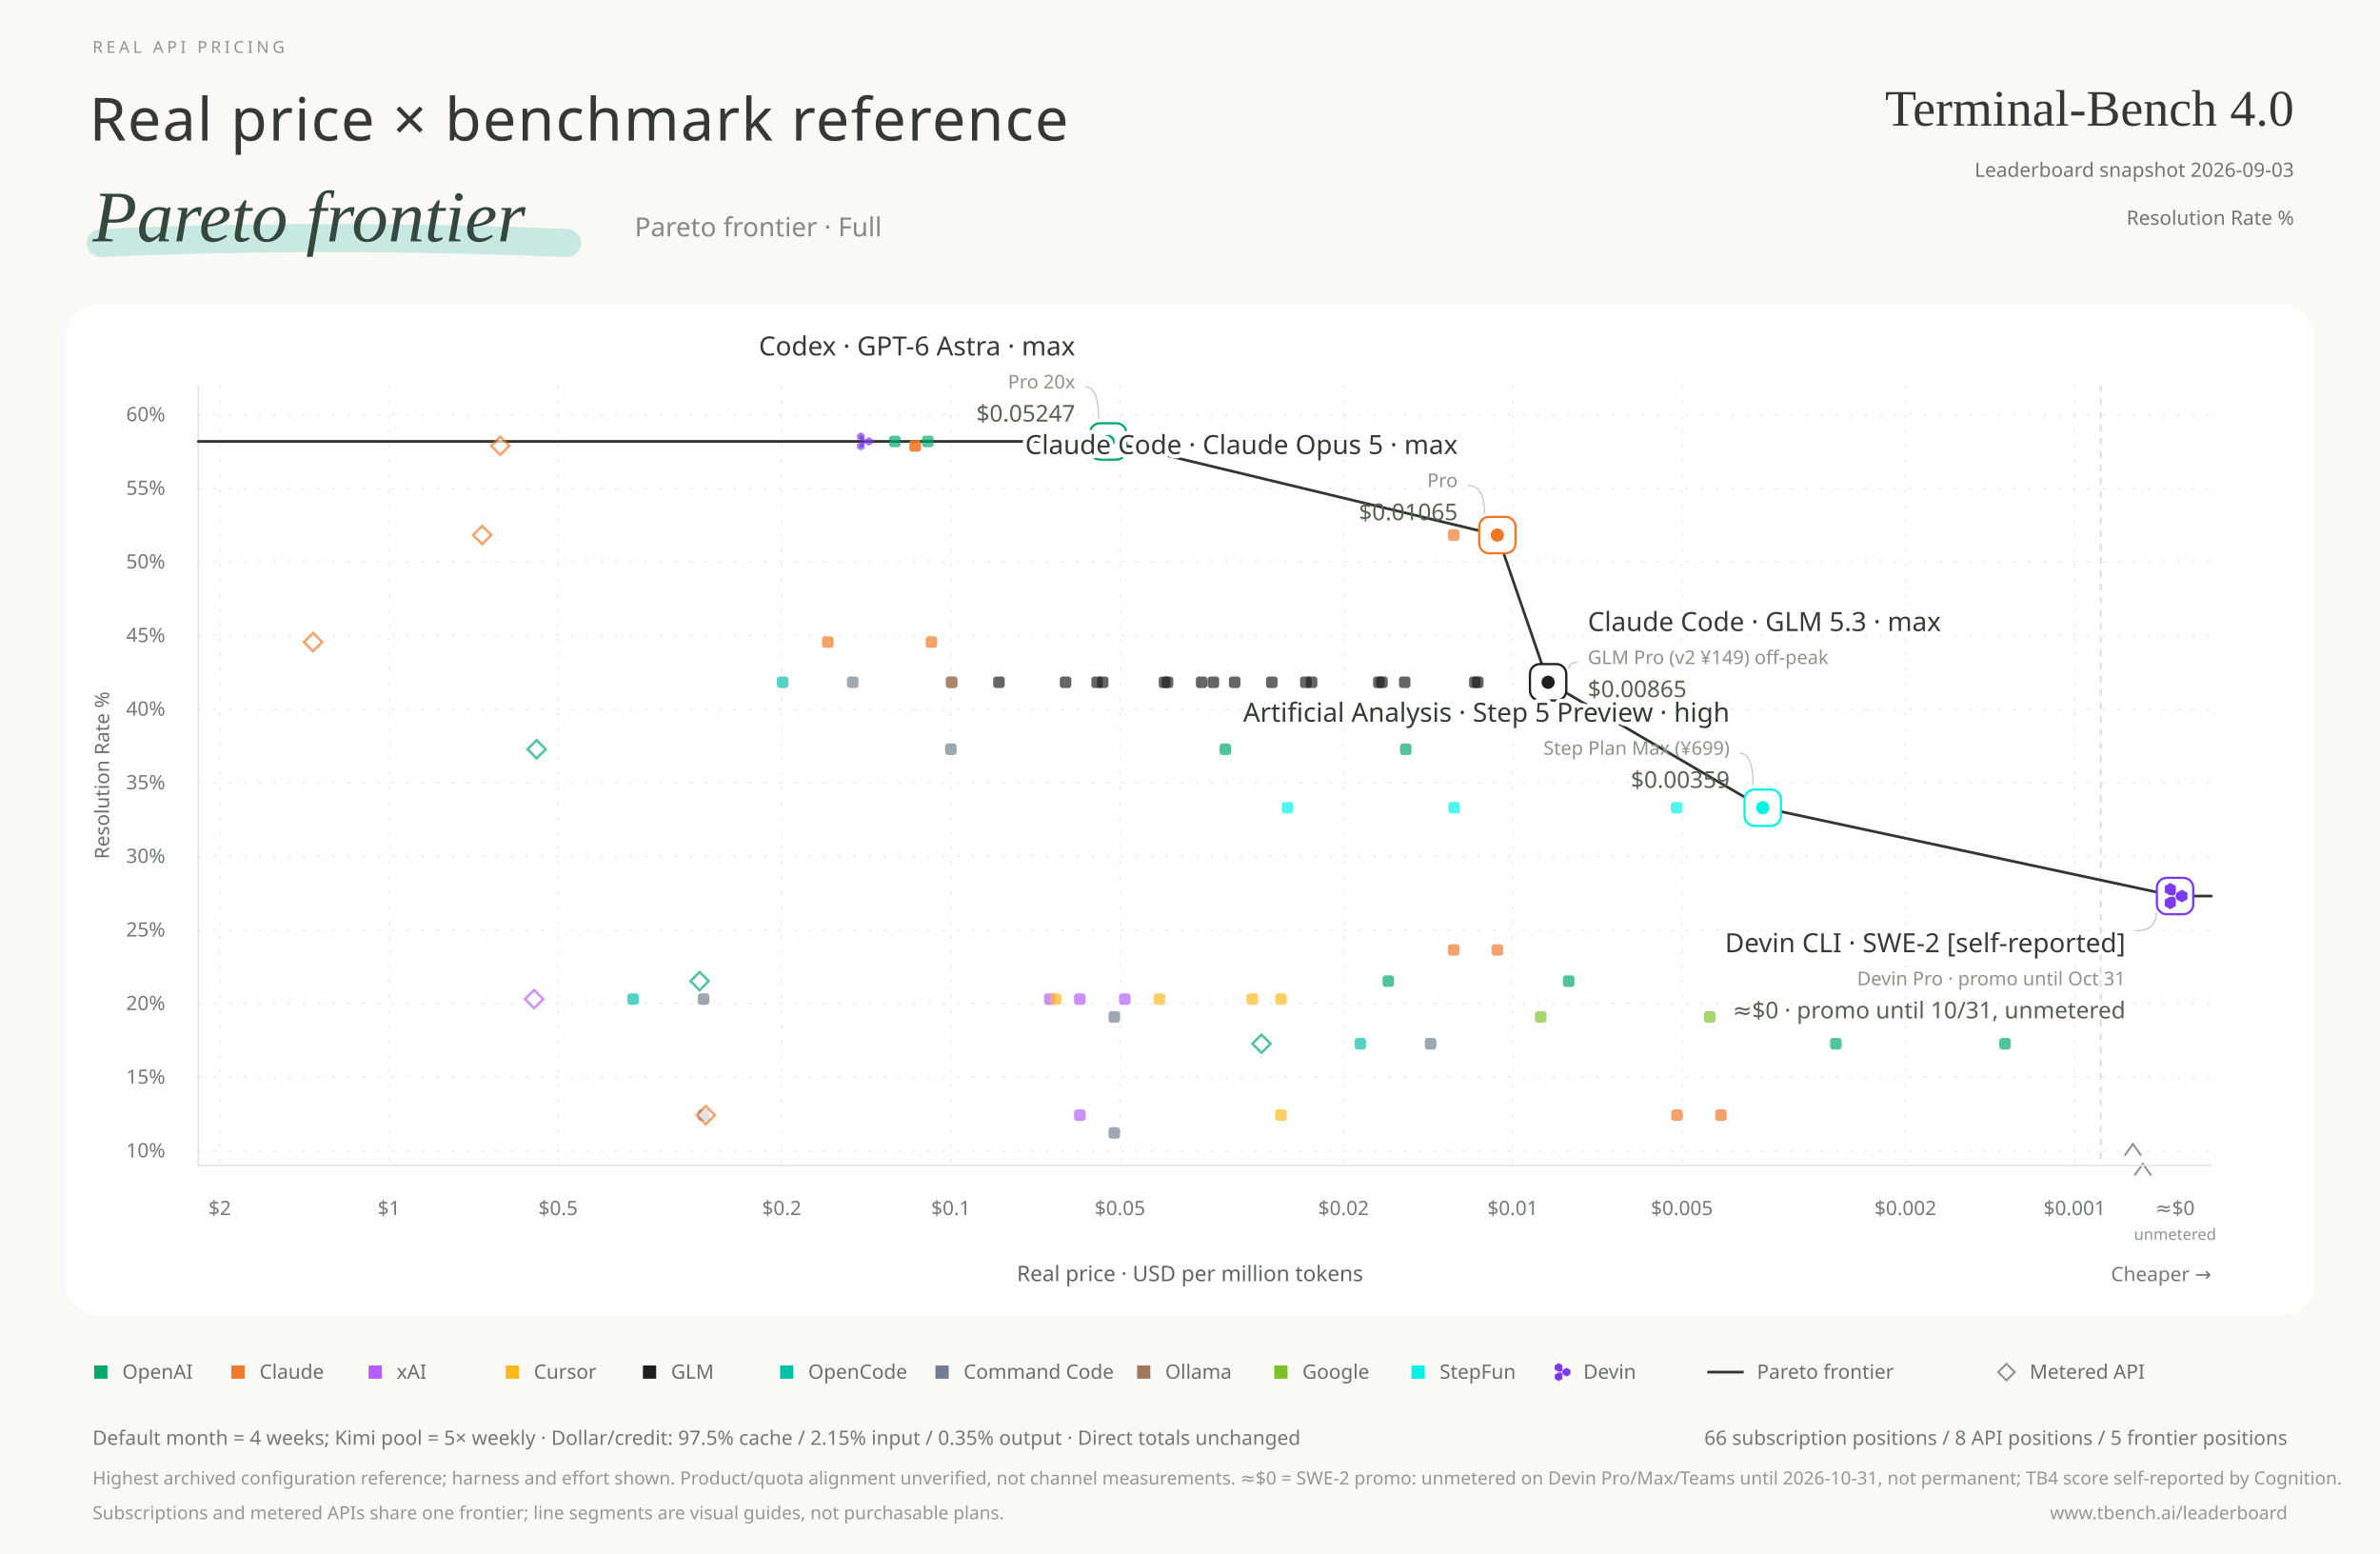
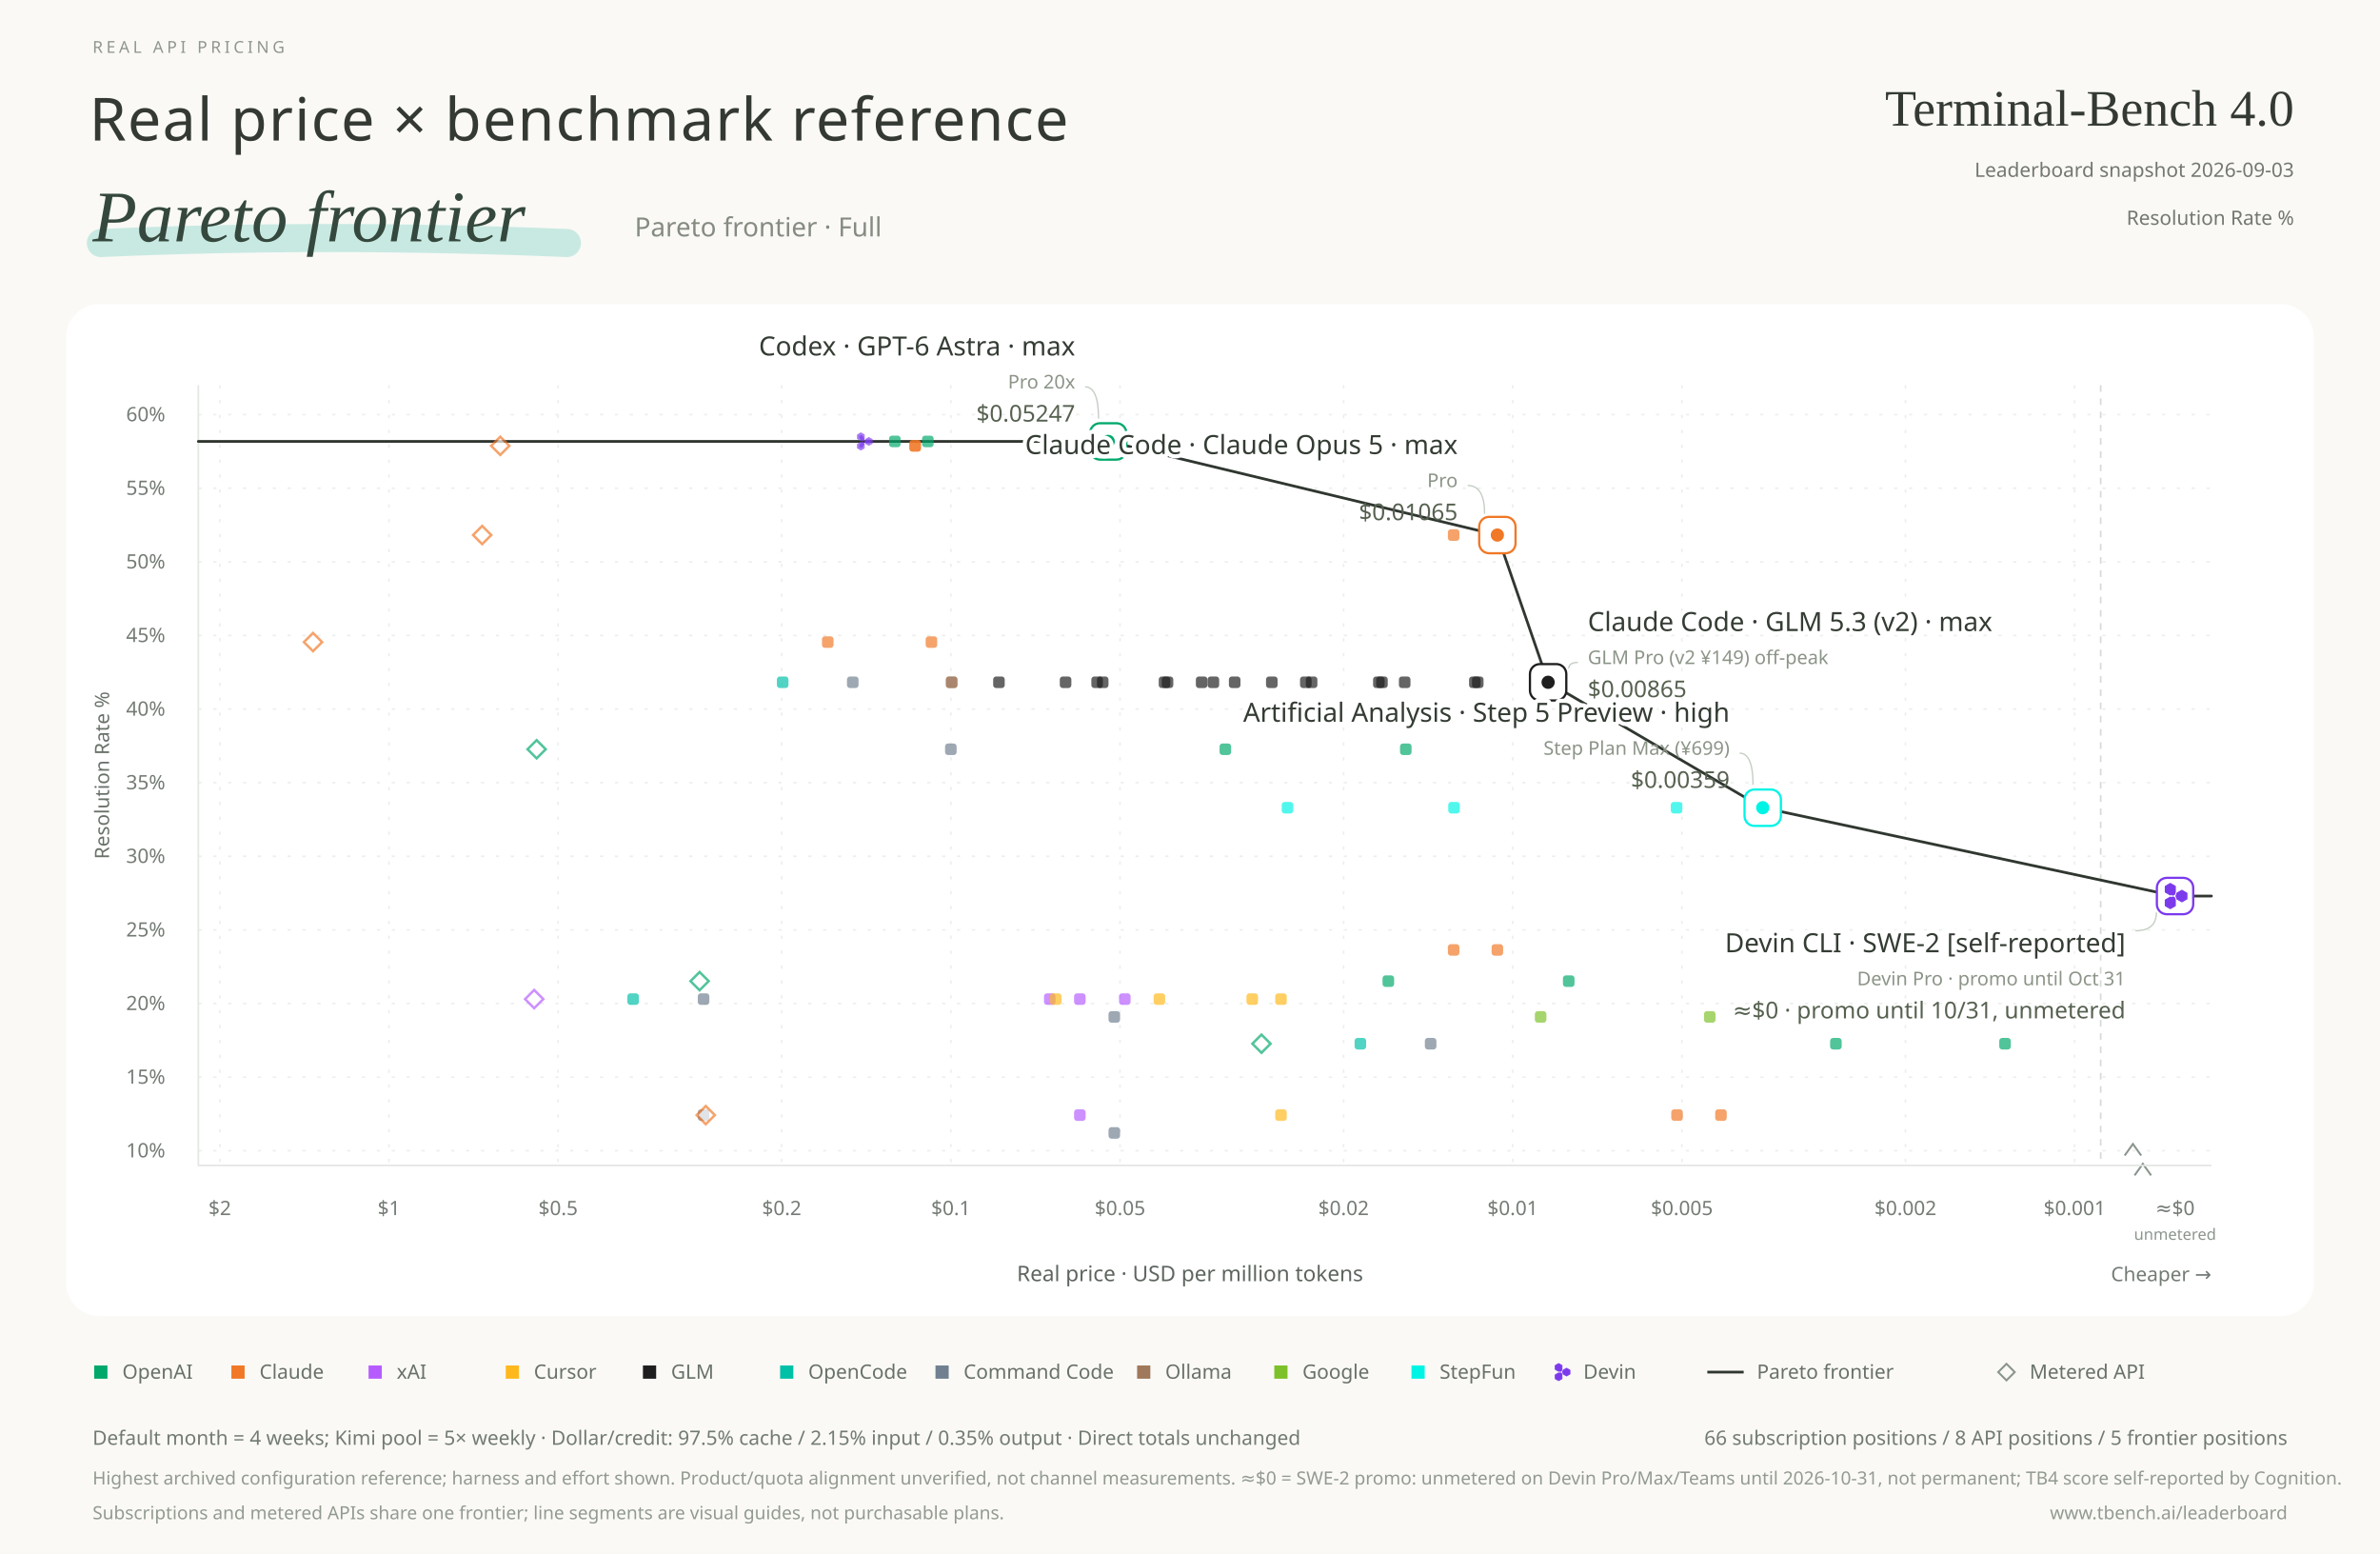
<svg xmlns="http://www.w3.org/2000/svg" width="1440" height="940" viewBox="0 0 1440 940" role="img" aria-labelledby="title desc">
  <style>text{font-family:"Microsoft YaHei","Segoe UI",sans-serif} .serif{font-family:"Times New Roman",serif} .number{font-family:"Segoe UI",sans-serif;font-variant-numeric:tabular-nums} .label-name{paint-order:stroke;stroke:#fff;stroke-width:5px;stroke-linejoin:round} .point:hover{opacity:1}</style>
  <rect width="1440" height="940" fill="#FAF9F6" />
  <text x="56.000" y="32.000" font-size="10" fill="#90968D" text-anchor="start" font-weight="400" letter-spacing="2.1">REAL API PRICING</text>
  <text x="54.000" y="85.000" font-size="36" fill="#343A33" text-anchor="start" font-weight="300" letter-spacing=".8">Real price × benchmark reference</text>
  <path d="M61 147 Q197 141 343 147" stroke="#9FDDD0" stroke-width="17" stroke-linecap="round" opacity=".55" fill="none" />
  <text x="56.000" y="146.000" font-size="44" fill="#35483E" text-anchor="start" font-weight="400" class="serif" font-style="italic">Pareto frontier</text>
  <text x="384.000" y="143.000" font-size="16" fill="#858B81" text-anchor="start" font-weight="300">Pareto frontier · Full</text>
  <text x="1388.000" y="76.000" font-size="31" fill="#343A33" text-anchor="end" font-weight="400" class="serif">Terminal-Bench 4.0</text>
  <text x="1388.000" y="107.000" font-size="12" fill="#737771" text-anchor="end" font-weight="400">Leaderboard snapshot  2026-09-03</text>
  <text x="1388.000" y="136.000" font-size="12" fill="#737771" text-anchor="end" font-weight="400">Resolution Rate %</text>
  <rect x="40" y="184" width="1360" height="612" rx="20" fill="#FFFFFF" />
  <path d="M1255.232 233V705" stroke="#E8EBE7" stroke-dasharray="2 7" opacity=".8" />
  <text x="1255.232" y="735.000" font-size="12" fill="#747B74" text-anchor="middle" font-weight="400" class="number">$0.001</text>
  <path d="M1152.892 233V705" stroke="#E8EBE7" stroke-dasharray="2 7" opacity=".8" />
  <text x="1152.892" y="735.000" font-size="12" fill="#747B74" text-anchor="middle" font-weight="400" class="number">$0.002</text>
  <path d="M1017.606 233V705" stroke="#E8EBE7" stroke-dasharray="2 7" opacity=".8" />
  <text x="1017.606" y="735.000" font-size="12" fill="#747B74" text-anchor="middle" font-weight="400" class="number">$0.005</text>
  <path d="M915.266 233V705" stroke="#E8EBE7" stroke-dasharray="2 7" opacity=".8" />
  <text x="915.266" y="735.000" font-size="12" fill="#747B74" text-anchor="middle" font-weight="400" class="number">$0.01</text>
  <path d="M812.926 233V705" stroke="#E8EBE7" stroke-dasharray="2 7" opacity=".8" />
  <text x="812.926" y="735.000" font-size="12" fill="#747B74" text-anchor="middle" font-weight="400" class="number">$0.02</text>
  <path d="M677.640 233V705" stroke="#E8EBE7" stroke-dasharray="2 7" opacity=".8" />
  <text x="677.640" y="735.000" font-size="12" fill="#747B74" text-anchor="middle" font-weight="400" class="number">$0.05</text>
  <path d="M575.300 233V705" stroke="#E8EBE7" stroke-dasharray="2 7" opacity=".8" />
  <text x="575.300" y="735.000" font-size="12" fill="#747B74" text-anchor="middle" font-weight="400" class="number">$0.1</text>
  <path d="M472.960 233V705" stroke="#E8EBE7" stroke-dasharray="2 7" opacity=".8" />
  <text x="472.960" y="735.000" font-size="12" fill="#747B74" text-anchor="middle" font-weight="400" class="number">$0.2</text>
  <path d="M337.674 233V705" stroke="#E8EBE7" stroke-dasharray="2 7" opacity=".8" />
  <text x="337.674" y="735.000" font-size="12" fill="#747B74" text-anchor="middle" font-weight="400" class="number">$0.5</text>
  <path d="M235.334 233V705" stroke="#E8EBE7" stroke-dasharray="2 7" opacity=".8" />
  <text x="235.334" y="735.000" font-size="12" fill="#747B74" text-anchor="middle" font-weight="400" class="number">$1</text>
  <path d="M132.994 233V705" stroke="#E8EBE7" stroke-dasharray="2 7" opacity=".8" />
  <text x="132.994" y="735.000" font-size="12" fill="#747B74" text-anchor="middle" font-weight="400" class="number">$2</text>
  <path d="M1271.010 233V705" stroke="#D6DBD5" stroke-dasharray="4 4" />
  <path d="M1285.505 699l5 -7 5 7M1291.505 711l5 -7 5 7" stroke="#8B958D" stroke-width="1.2" fill="none" />
  <text x="1316.000" y="735.000" font-size="12" fill="#747B74" text-anchor="middle" font-weight="400" class="number">≈$0</text>
  <text x="1316.000" y="750.000" font-size="9.5" fill="#8B958D" text-anchor="middle" font-weight="400">unmetered</text>
  <path d="M120 696.094H1338" stroke="#E8EBE7" stroke-dasharray="2 7" opacity=".8" />
  <text x="100.000" y="700.094" font-size="12" fill="#747B74" text-anchor="end" font-weight="400" class="number">10%</text>
  <path d="M120 651.566H1338" stroke="#E8EBE7" stroke-dasharray="2 7" opacity=".8" />
  <text x="100.000" y="655.566" font-size="12" fill="#747B74" text-anchor="end" font-weight="400" class="number">15%</text>
  <path d="M120 607.038H1338" stroke="#E8EBE7" stroke-dasharray="2 7" opacity=".8" />
  <text x="100.000" y="611.038" font-size="12" fill="#747B74" text-anchor="end" font-weight="400" class="number">20%</text>
  <path d="M120 562.509H1338" stroke="#E8EBE7" stroke-dasharray="2 7" opacity=".8" />
  <text x="100.000" y="566.509" font-size="12" fill="#747B74" text-anchor="end" font-weight="400" class="number">25%</text>
  <path d="M120 517.981H1338" stroke="#E8EBE7" stroke-dasharray="2 7" opacity=".8" />
  <text x="100.000" y="521.981" font-size="12" fill="#747B74" text-anchor="end" font-weight="400" class="number">30%</text>
  <path d="M120 473.453H1338" stroke="#E8EBE7" stroke-dasharray="2 7" opacity=".8" />
  <text x="100.000" y="477.453" font-size="12" fill="#747B74" text-anchor="end" font-weight="400" class="number">35%</text>
  <path d="M120 428.925H1338" stroke="#E8EBE7" stroke-dasharray="2 7" opacity=".8" />
  <text x="100.000" y="432.925" font-size="12" fill="#747B74" text-anchor="end" font-weight="400" class="number">40%</text>
  <path d="M120 384.396H1338" stroke="#E8EBE7" stroke-dasharray="2 7" opacity=".8" />
  <text x="100.000" y="388.396" font-size="12" fill="#747B74" text-anchor="end" font-weight="400" class="number">45%</text>
  <path d="M120 339.868H1338" stroke="#E8EBE7" stroke-dasharray="2 7" opacity=".8" />
  <text x="100.000" y="343.868" font-size="12" fill="#747B74" text-anchor="end" font-weight="400" class="number">50%</text>
  <path d="M120 295.340H1338" stroke="#E8EBE7" stroke-dasharray="2 7" opacity=".8" />
  <text x="100.000" y="299.340" font-size="12" fill="#747B74" text-anchor="end" font-weight="400" class="number">55%</text>
  <path d="M120 250.811H1338" stroke="#E8EBE7" stroke-dasharray="2 7" opacity=".8" />
  <text x="100.000" y="254.811" font-size="12" fill="#747B74" text-anchor="end" font-weight="400" class="number">60%</text>
  <path d="M120 233V705H1338" fill="none" stroke="#E3E7E2" />
  <text x="66.000" y="469.000" font-size="12" fill="#697169" text-anchor="middle" font-weight="400" transform="rotate(-90 66 469.0)">Resolution Rate %</text>
  <text x="720.000" y="775.000" font-size="13" fill="#5D655E" text-anchor="middle" font-weight="400">Real price · USD per million tokens</text>
  <text x="1338.000" y="775.000" font-size="12" fill="#737B74" text-anchor="end" font-weight="400">Cheaper →</text>
  <path id="frontier" d="M120.000,267.020 L670.521,267.020 L905.968,323.660 L936.679,412.716 L1066.519,488.592 L1316.000,542.026 L1338.000,542.026" fill="none" stroke="#303630" stroke-width="1.65" stroke-linecap="round" stroke-linejoin="round" />
  <g class="point" data-billing="subscription" data-frontier="false" data-price="0.03247" data-score="37.27" data-x="741.380" data-y="453.237" transform="translate(741.380 453.237)">
    <rect x="-3.5" y="-3.5" width="7" height="7" rx="1.8" fill="#00A86B" opacity=".68" />
  </g>
  <g class="point" data-billing="subscription" data-frontier="false" data-price="0.0155" data-score="37.27" data-x="850.560" data-y="453.237" transform="translate(850.560 453.237)">
    <rect x="-3.5" y="-3.5" width="7" height="7" rx="1.8" fill="#00A86B" opacity=".68" />
  </g>
  <g class="point" data-billing="subscription" data-frontier="false" data-price="0.00266" data-score="17.27" data-x="1110.787" data-y="631.350" transform="translate(1110.787 631.350)">
    <rect x="-3.5" y="-3.5" width="7" height="7" rx="1.8" fill="#00A86B" opacity=".68" />
  </g>
  <g class="point" data-billing="subscription" data-frontier="false" data-price="0.00133" data-score="17.27" data-x="1213.127" data-y="631.350" transform="translate(1213.127 631.350)">
    <rect x="-3.5" y="-3.5" width="7" height="7" rx="1.8" fill="#00A86B" opacity=".68" />
  </g>
  <g class="point" data-billing="subscription" data-frontier="false" data-price="0.12579" data-score="58.18" data-x="541.424" data-y="267.020" transform="translate(541.424 267.020)">
    <rect x="-3.5" y="-3.5" width="7" height="7" rx="1.8" fill="#00A86B" opacity=".68" />
  </g>
  <g class="point" data-billing="subscription" data-frontier="true" data-price="0.05247" data-score="58.18" data-x="670.521" data-y="267.020" transform="translate(670.521 267.020)">
    <rect x="-11" y="-11" width="22" height="22" rx="6" fill="#FFF" stroke="#00A86B" stroke-width="1.35" />
    <circle r="4" fill="#00A86B" />
  </g>
  <g class="point" data-billing="subscription" data-frontier="false" data-price="0.14265" data-score="58.18" data-x="522.853" data-y="267.020" transform="translate(522.853 267.020)">
    <path d="M0.11,-1.63 L-1.97,-0.43 L-4.05,-1.63 L-4.05,-4.03 L-1.97,-5.23 L0.11,-4.03Z M0.11,4.03 L-1.97,5.23 L-4.05,4.03 L-4.05,1.63 L-1.97,0.43 L0.11,1.63Z M4.91,1.20 L2.83,2.40 L0.75,1.20 L0.75,-1.20 L2.83,-2.40 L4.91,-1.20Z" fill="#7C3AED" opacity="0.68" stroke="#7C3AED" stroke-width="0.43" stroke-linejoin="round" />
    <path d="M-0.89,-1.27 L-1.87,-2.69 M-0.89,1.27 L-1.87,2.69 M1.27,0.00 L2.69,0.00" stroke="#7C3AED" stroke-width="2.16" stroke-linecap="round" opacity="0.68" fill="none" />
  </g>
  <g class="point" data-billing="subscription" data-frontier="false" data-price="0.00892" data-score="19.09" data-x="932.140" data-y="615.142" transform="translate(932.140 615.142)">
    <rect x="-3.5" y="-3.5" width="7" height="7" rx="1.8" fill="#7CC12A" opacity=".68" />
  </g>
  <g class="point" data-billing="subscription" data-frontier="false" data-price="0.00446" data-score="19.09" data-x="1034.480" data-y="615.142" transform="translate(1034.480 615.142)">
    <rect x="-3.5" y="-3.5" width="7" height="7" rx="1.8" fill="#7CC12A" opacity=".68" />
  </g>
  <g class="point" data-billing="subscription" data-frontier="true" data-price="0.01065" data-score="51.82" data-x="905.968" data-y="323.660" transform="translate(905.968 323.660)">
    <rect x="-11" y="-11" width="22" height="22" rx="6" fill="#FFF" stroke="#F07826" stroke-width="1.35" />
    <circle r="4" fill="#F07826" />
  </g>
  <g class="point" data-billing="subscription" data-frontier="false" data-price="0.01274" data-score="51.82" data-x="879.512" data-y="323.660" transform="translate(879.512 323.660)">
    <rect x="-3.5" y="-3.5" width="7" height="7" rx="1.8" fill="#F07826" opacity=".68" />
  </g>
  <g class="point" data-billing="subscription" data-frontier="false" data-price="0.11574" data-score="57.88" data-x="553.718" data-y="269.691" transform="translate(553.718 269.691)">
    <rect x="-3.5" y="-3.5" width="7" height="7" rx="1.8" fill="#F07826" opacity=".68" />
  </g>
  <g class="point" data-billing="subscription" data-frontier="false" data-price="0.05894" data-score="20.3" data-x="653.353" data-y="604.366" transform="translate(653.353 604.366)">
    <rect x="-3.5" y="-3.5" width="7" height="7" rx="1.8" fill="#B65CFF" opacity=".68" />
  </g>
  <g class="point" data-billing="subscription" data-frontier="false" data-price="0.04902" data-score="20.3" data-x="680.563" data-y="604.366" transform="translate(680.563 604.366)">
    <rect x="-3.5" y="-3.5" width="7" height="7" rx="1.8" fill="#B65CFF" opacity=".68" />
  </g>
  <g class="point" data-billing="subscription" data-frontier="false" data-price="0.06667" data-score="20.3" data-x="635.158" data-y="604.366" transform="translate(635.158 604.366)">
    <rect x="-3.5" y="-3.5" width="7" height="7" rx="1.8" fill="#B65CFF" opacity=".68" />
  </g>
  <g class="point" data-billing="subscription" data-frontier="false" data-price="0.02585" data-score="20.3" data-x="775.044" data-y="604.366" transform="translate(775.044 604.366)">
    <rect x="-3.5" y="-3.5" width="7" height="7" rx="1.8" fill="#FFB81C" opacity=".68" />
  </g>
  <g class="point" data-billing="subscription" data-frontier="false" data-price="0.06506" data-score="20.3" data-x="638.767" data-y="604.366" transform="translate(638.767 604.366)">
    <rect x="-3.5" y="-3.5" width="7" height="7" rx="1.8" fill="#FFB81C" opacity=".68" />
  </g>
  <g class="point" data-billing="subscription" data-frontier="false" data-price="0.04255" data-score="20.3" data-x="701.462" data-y="604.366" transform="translate(701.462 604.366)">
    <rect x="-3.5" y="-3.5" width="7" height="7" rx="1.8" fill="#FFB81C" opacity=".68" />
  </g>
  <g class="point" data-billing="subscription" data-frontier="false" data-price="0.02908" data-score="20.3" data-x="757.660" data-y="604.366" transform="translate(757.660 604.366)">
    <rect x="-3.5" y="-3.5" width="7" height="7" rx="1.8" fill="#FFB81C" opacity=".68" />
  </g>
  <g class="point" data-billing="subscription" data-frontier="false" data-price="0.08211" data-score="41.82" data-x="604.403" data-y="412.716" transform="translate(604.403 412.716)">
    <rect x="-3.5" y="-3.5" width="7" height="7" rx="1.8" fill="#1E1E1E" opacity=".68" />
  </g>
  <g class="point" data-billing="subscription" data-frontier="false" data-price="0.05491" data-score="41.82" data-x="663.810" data-y="412.716" transform="translate(663.810 412.716)">
    <rect x="-3.5" y="-3.5" width="7" height="7" rx="1.8" fill="#1E1E1E" opacity=".68" />
  </g>
  <g class="point" data-billing="subscription" data-frontier="false" data-price="0.04115" data-score="41.82" data-x="706.401" data-y="412.716" transform="translate(706.401 412.716)">
    <rect x="-3.5" y="-3.5" width="7" height="7" rx="1.8" fill="#1E1E1E" opacity=".68" />
  </g>
  <g class="point" data-billing="subscription" data-frontier="false" data-price="0.0341" data-score="41.82" data-x="734.148" data-y="412.716" transform="translate(734.148 412.716)">
    <rect x="-3.5" y="-3.5" width="7" height="7" rx="1.8" fill="#1E1E1E" opacity=".68" />
  </g>
  <g class="point" data-billing="subscription" data-frontier="false" data-price="0.0228" data-score="41.82" data-x="793.581" data-y="412.716" transform="translate(793.581 412.716)">
    <rect x="-3.5" y="-3.5" width="7" height="7" rx="1.8" fill="#1E1E1E" opacity=".68" />
  </g>
  <g class="point" data-billing="subscription" data-frontier="false" data-price="0.01709" data-score="41.82" data-x="836.142" data-y="412.716" transform="translate(836.142 412.716)">
    <rect x="-3.5" y="-3.5" width="7" height="7" rx="1.8" fill="#1E1E1E" opacity=".68" />
  </g>
  <g class="point" data-billing="subscription" data-frontier="false" data-price="0.06249" data-score="41.82" data-x="644.718" data-y="412.716" transform="translate(644.718 412.716)">
    <rect x="-3.5" y="-3.5" width="7" height="7" rx="1.8" fill="#1E1E1E" opacity=".68" />
  </g>
  <g class="point" data-billing="subscription" data-frontier="false" data-price="0.04166" data-score="41.82" data-x="704.583" data-y="412.716" transform="translate(704.583 412.716)">
    <rect x="-3.5" y="-3.5" width="7" height="7" rx="1.8" fill="#1E1E1E" opacity=".68" />
  </g>
  <g class="point" data-billing="subscription" data-frontier="false" data-price="0.03125" data-score="41.82" data-x="747.034" data-y="412.716" transform="translate(747.034 412.716)">
    <rect x="-3.5" y="-3.5" width="7" height="7" rx="1.8" fill="#1E1E1E" opacity=".68" />
  </g>
  <g class="point" data-billing="subscription" data-frontier="false" data-price="0.01731" data-score="41.82" data-x="834.253" data-y="412.716" transform="translate(834.253 412.716)">
    <rect x="-3.5" y="-3.5" width="7" height="7" rx="1.8" fill="#1E1E1E" opacity=".68" />
  </g>
  <g class="point" data-billing="subscription" data-frontier="false" data-price="0.01154" data-score="41.82" data-x="894.118" data-y="412.716" transform="translate(894.118 412.716)">
    <rect x="-3.5" y="-3.5" width="7" height="7" rx="1.8" fill="#1E1E1E" opacity=".68" />
  </g>
  <g class="point" data-billing="subscription" data-frontier="true" data-price="0.00865" data-score="41.82" data-x="936.679" data-y="412.716" transform="translate(936.679 412.716)">
    <rect x="-11" y="-11" width="22" height="22" rx="6" fill="#FFF" stroke="#1E1E1E" stroke-width="1.35" />
    <circle r="4" fill="#1E1E1E" />
  </g>
  <g class="point" data-billing="subscription" data-frontier="false" data-price="0.05367" data-score="41.82" data-x="667.182" data-y="412.716" transform="translate(667.182 412.716)">
    <rect x="-3.5" y="-3.5" width="7" height="7" rx="1.8" fill="#1E1E1E" opacity=".68" />
  </g>
  <g class="point" data-billing="subscription" data-frontier="false" data-price="0.03578" data-score="41.82" data-x="727.047" data-y="412.716" transform="translate(727.047 412.716)">
    <rect x="-3.5" y="-3.5" width="7" height="7" rx="1.8" fill="#1E1E1E" opacity=".68" />
  </g>
  <g class="point" data-billing="subscription" data-frontier="false" data-price="0.02684" data-score="41.82" data-x="769.495" data-y="412.716" transform="translate(769.495 412.716)">
    <rect x="-3.5" y="-3.5" width="7" height="7" rx="1.8" fill="#1E1E1E" opacity=".68" />
  </g>
  <g class="point" data-billing="subscription" data-frontier="false" data-price="0.02335" data-score="41.82" data-x="790.061" data-y="412.716" transform="translate(790.061 412.716)">
    <rect x="-3.5" y="-3.5" width="7" height="7" rx="1.8" fill="#1E1E1E" opacity=".68" />
  </g>
  <g class="point" data-billing="subscription" data-frontier="false" data-price="0.01557" data-score="41.82" data-x="849.895" data-y="412.716" transform="translate(849.895 412.716)">
    <rect x="-3.5" y="-3.5" width="7" height="7" rx="1.8" fill="#1E1E1E" opacity=".68" />
  </g>
  <g class="point" data-billing="subscription" data-frontier="false" data-price="0.01168" data-score="41.82" data-x="892.338" data-y="412.716" transform="translate(892.338 412.716)">
    <rect x="-3.5" y="-3.5" width="7" height="7" rx="1.8" fill="#1E1E1E" opacity=".68" />
  </g>
  <g class="point" data-billing="subscription" data-frontier="false" data-price="0.36765" data-score="20.3" data-x="383.072" data-y="604.366" transform="translate(383.072 604.366)">
    <rect x="-3.5" y="-3.5" width="7" height="7" rx="1.8" fill="#00C0A8" opacity=".68" />
  </g>
  <g class="point" data-billing="subscription" data-frontier="false" data-price="0.01867" data-score="17.27" data-x="823.086" data-y="631.350" transform="translate(823.086 631.350)">
    <rect x="-3.5" y="-3.5" width="7" height="7" rx="1.8" fill="#00C0A8" opacity=".68" />
  </g>
  <g class="point" data-billing="subscription" data-frontier="false" data-price="0.1992" data-score="41.82" data-x="473.552" data-y="412.716" transform="translate(473.552 412.716)">
    <rect x="-3.5" y="-3.5" width="7" height="7" rx="1.8" fill="#00C0A8" opacity=".68" />
  </g>
  <g class="point" data-billing="subscription" data-frontier="false" data-price="0.1" data-score="37.27" data-x="575.300" data-y="453.237" transform="translate(575.300 453.237)">
    <rect x="-3.5" y="-3.5" width="7" height="7" rx="1.8" fill="#708090" opacity=".68" />
  </g>
  <g class="point" data-billing="subscription" data-frontier="false" data-price="0.05118" data-score="19.09" data-x="674.196" data-y="615.142" transform="translate(674.196 615.142)">
    <rect x="-3.5" y="-3.5" width="7" height="7" rx="1.8" fill="#708090" opacity=".68" />
  </g>
  <g class="point" data-billing="subscription" data-frontier="false" data-price="0.014" data-score="17.27" data-x="865.588" data-y="631.350" transform="translate(865.588 631.350)">
    <rect x="-3.5" y="-3.5" width="7" height="7" rx="1.8" fill="#708090" opacity=".68" />
  </g>
  <g class="point" data-billing="subscription" data-frontier="false" data-price="0.14948" data-score="41.82" data-x="515.948" data-y="412.716" transform="translate(515.948 412.716)">
    <rect x="-3.5" y="-3.5" width="7" height="7" rx="1.8" fill="#708090" opacity=".68" />
  </g>
  <g class="point" data-billing="subscription" data-frontier="false" data-price="0.27548" data-score="12.42" data-x="425.685" data-y="674.543" transform="translate(425.685 674.543)">
    <rect x="-3.5" y="-3.5" width="7" height="7" rx="1.8" fill="#708090" opacity=".68" />
  </g>
  <g class="point" data-billing="subscription" data-frontier="false" data-price="0.27548" data-score="20.3" data-x="425.685" data-y="604.366" transform="translate(425.685 604.366)">
    <rect x="-3.5" y="-3.5" width="7" height="7" rx="1.8" fill="#708090" opacity=".68" />
  </g>
  <g class="point" data-billing="subscription" data-frontier="false" data-price="0.05118" data-score="11.21" data-x="674.196" data-y="685.318" transform="translate(674.196 685.318)">
    <rect x="-3.5" y="-3.5" width="7" height="7" rx="1.8" fill="#708090" opacity=".68" />
  </g>
  <g class="point" data-billing="subscription" data-frontier="false" data-price="0.09965" data-score="41.82" data-x="575.818" data-y="412.716" transform="translate(575.818 412.716)">
    <rect x="-3.5" y="-3.5" width="7" height="7" rx="1.8" fill="#A0785C" opacity=".68" />
  </g>
  <g class="point" data-billing="subscription" data-frontier="false" data-price="0.09967" data-score="41.82" data-x="575.788" data-y="412.716" transform="translate(575.788 412.716)">
    <rect x="-3.5" y="-3.5" width="7" height="7" rx="1.8" fill="#A0785C" opacity=".68" />
  </g>
  <g class="point" data-billing="subscription" data-frontier="false" data-price="0.02517" data-score="33.3" data-x="778.980" data-y="488.592" transform="translate(778.980 488.592)">
    <rect x="-3.5" y="-3.5" width="7" height="7" rx="1.8" fill="#00F4E5" opacity=".68" />
  </g>
  <g class="point" data-billing="subscription" data-frontier="false" data-price="0.01272" data-score="33.3" data-x="879.744" data-y="488.592" transform="translate(879.744 488.592)">
    <rect x="-3.5" y="-3.5" width="7" height="7" rx="1.8" fill="#00F4E5" opacity=".68" />
  </g>
  <g class="point" data-billing="subscription" data-frontier="false" data-price="0.00511" data-score="33.3" data-x="1014.393" data-y="488.592" transform="translate(1014.393 488.592)">
    <rect x="-3.5" y="-3.5" width="7" height="7" rx="1.8" fill="#00F4E5" opacity=".68" />
  </g>
  <g class="point" data-billing="subscription" data-frontier="true" data-price="0.00359" data-score="33.3" data-x="1066.519" data-y="488.592" transform="translate(1066.519 488.592)">
    <rect x="-11" y="-11" width="22" height="22" rx="6" fill="#FFF" stroke="#00F4E5" stroke-width="1.35" />
    <circle r="4" fill="#00F4E5" />
  </g>
  <g class="point" data-billing="subscription" data-frontier="false" data-price="0.01665" data-score="21.52" data-x="839.993" data-y="593.501" transform="translate(839.993 593.501)">
    <rect x="-3.5" y="-3.5" width="7" height="7" rx="1.8" fill="#00A86B" opacity=".68" />
  </g>
  <g class="point" data-billing="subscription" data-frontier="false" data-price="0.00795" data-score="21.52" data-x="949.138" data-y="593.501" transform="translate(949.138 593.501)">
    <rect x="-3.5" y="-3.5" width="7" height="7" rx="1.8" fill="#00A86B" opacity=".68" />
  </g>
  <g class="point" data-billing="subscription" data-frontier="false" data-price="0.00426" data-score="12.42" data-x="1041.254" data-y="674.543" transform="translate(1041.254 674.543)">
    <rect x="-3.5" y="-3.5" width="7" height="7" rx="1.8" fill="#F07826" opacity=".68" />
  </g>
  <g class="point" data-billing="subscription" data-frontier="false" data-price="0.01065" data-score="23.64" data-x="905.968" data-y="574.621" transform="translate(905.968 574.621)">
    <rect x="-3.5" y="-3.5" width="7" height="7" rx="1.8" fill="#F07826" opacity=".68" />
  </g>
  <g class="point" data-billing="subscription" data-frontier="false" data-price="0.0051" data-score="12.42" data-x="1014.682" data-y="674.543" transform="translate(1014.682 674.543)">
    <rect x="-3.5" y="-3.5" width="7" height="7" rx="1.8" fill="#F07826" opacity=".68" />
  </g>
  <g class="point" data-billing="subscription" data-frontier="false" data-price="0.01274" data-score="23.64" data-x="879.512" data-y="574.621" transform="translate(879.512 574.621)">
    <rect x="-3.5" y="-3.5" width="7" height="7" rx="1.8" fill="#F07826" opacity=".68" />
  </g>
  <g class="point" data-billing="subscription" data-frontier="false" data-price="0.1656" data-score="44.55" data-x="500.827" data-y="388.404" transform="translate(500.827 388.404)">
    <rect x="-3.5" y="-3.5" width="7" height="7" rx="1.8" fill="#F07826" opacity=".68" />
  </g>
  <g class="point" data-billing="subscription" data-frontier="false" data-price="0.10828" data-score="44.55" data-x="563.555" data-y="388.404" transform="translate(563.555 388.404)">
    <rect x="-3.5" y="-3.5" width="7" height="7" rx="1.8" fill="#F07826" opacity=".68" />
  </g>
  <g class="point" data-billing="subscription" data-frontier="false" data-price="0.11575" data-score="57.88" data-x="553.705" data-y="269.691" transform="translate(553.705 269.691)">
    <rect x="-3.5" y="-3.5" width="7" height="7" rx="1.8" fill="#F07826" opacity=".68" />
  </g>
  <g class="point" data-billing="subscription" data-frontier="false" data-price="0.10989" data-score="58.18" data-x="561.376" data-y="267.020" transform="translate(561.376 267.020)">
    <rect x="-3.5" y="-3.5" width="7" height="7" rx="1.8" fill="#00A86B" opacity=".68" />
  </g>
  <g class="point" data-billing="subscription" data-frontier="false" data-price="0.02585" data-score="12.42" data-x="775.044" data-y="674.543" transform="translate(775.044 674.543)">
    <rect x="-3.5" y="-3.5" width="7" height="7" rx="1.8" fill="#FFB81C" opacity=".68" />
  </g>
  <g class="point" data-billing="subscription" data-frontier="false" data-price="0.05894" data-score="12.42" data-x="653.353" data-y="674.543" transform="translate(653.353 674.543)">
    <rect x="-3.5" y="-3.5" width="7" height="7" rx="1.8" fill="#B65CFF" opacity=".68" />
  </g>
  <g class="point" data-billing="subscription" data-frontier="true" data-price="0.0" data-score="27.3" data-x="1316.000" data-y="542.026" transform="translate(1316.000 542.026)">
    <rect x="-11" y="-11" width="22" height="22" rx="6" fill="#FFF" stroke="#7C3AED" stroke-width="1.35" />
    <path d="M0.16,-2.38 L-2.87,-0.63 L-5.90,-2.38 L-5.90,-5.88 L-2.87,-7.63 L0.16,-5.88Z M0.16,5.88 L-2.87,7.63 L-5.90,5.88 L-5.90,2.38 L-2.87,0.63 L0.16,2.38Z M7.16,1.75 L4.13,3.50 L1.10,1.75 L1.10,-1.75 L4.13,-3.50 L7.16,-1.75Z" fill="#7C3AED" opacity="1.0" stroke="#7C3AED" stroke-width="0.63" stroke-linejoin="round" />
    <path d="M-1.29,-1.86 L-2.73,-3.92 M-1.29,1.86 L-2.73,3.92 M1.86,0.00 L3.92,0.00" stroke="#7C3AED" stroke-width="3.15" stroke-linecap="round" opacity="1.0" fill="none" />
  </g>
  <g class="point" data-billing="metered" data-frontier="false" data-price="0.546" data-score="37.27" data-x="324.680" data-y="453.237" transform="translate(324.680 453.237)">
    <path d="M0 -5.5L5.5 0 0 5.5 -5.5 0Z" fill="white" stroke="#00A86B" stroke-width="1.5" opacity=".68" />
  </g>
  <g class="point" data-billing="metered" data-frontier="false" data-price="0.5515" data-score="20.3" data-x="323.200" data-y="604.366" transform="translate(323.200 604.366)">
    <path d="M0 -5.5L5.5 0 0 5.5 -5.5 0Z" fill="white" stroke="#B65CFF" stroke-width="1.5" opacity=".68" />
  </g>
  <g class="point" data-billing="metered" data-frontier="false" data-price="0.6825" data-score="51.82" data-x="291.734" data-y="323.660" transform="translate(291.734 323.660)">
    <path d="M0 -5.5L5.5 0 0 5.5 -5.5 0Z" fill="white" stroke="#F07826" stroke-width="1.5" opacity=".68" />
  </g>
  <g class="point" data-billing="metered" data-frontier="false" data-price="0.273" data-score="12.42" data-x="427.020" data-y="674.543" transform="translate(427.020 674.543)">
    <path d="M0 -5.5L5.5 0 0 5.5 -5.5 0Z" fill="white" stroke="#F07826" stroke-width="1.5" opacity=".68" />
  </g>
  <g class="point" data-billing="metered" data-frontier="false" data-price="1.365" data-score="44.55" data-x="189.394" data-y="388.404" transform="translate(189.394 388.404)">
    <path d="M0 -5.5L5.5 0 0 5.5 -5.5 0Z" fill="white" stroke="#F07826" stroke-width="1.5" opacity=".68" />
  </g>
  <g class="point" data-billing="metered" data-frontier="false" data-price="0.63375" data-score="57.88" data-x="302.675" data-y="269.691" transform="translate(302.675 269.691)">
    <path d="M0 -5.5L5.5 0 0 5.5 -5.5 0Z" fill="white" stroke="#F07826" stroke-width="1.5" opacity=".68" />
  </g>
  <g class="point" data-billing="metered" data-frontier="false" data-price="0.28" data-score="21.52" data-x="423.282" data-y="593.501" transform="translate(423.282 593.501)">
    <path d="M0 -5.5L5.5 0 0 5.5 -5.5 0Z" fill="white" stroke="#00A86B" stroke-width="1.5" opacity=".68" />
  </g>
  <g class="point" data-billing="metered" data-frontier="false" data-price="0.028" data-score="17.27" data-x="763.248" data-y="631.350" transform="translate(763.248 631.350)">
    <path d="M0 -5.5L5.5 0 0 5.5 -5.5 0Z" fill="white" stroke="#00A86B" stroke-width="1.5" opacity=".68" />
  </g>
  <g class="front-label" data-model="gpt-6-astra">
    <path d="M664.663,253.211Q664.663,234.020 656.521,234.020" stroke="#C4CDC3" stroke-width=".8" fill="none" />
    <text x="650.521" y="215.020" font-size="16" fill="#343C34" text-anchor="end" font-weight="400" class="label-name">Codex · GPT-6 Astra · max</text>
    <text x="650.521" y="235.020" font-size="11.5" fill="#8B9487" text-anchor="end" font-weight="400">Pro 20x</text>
    <text x="650.521" y="255.020" font-size="14" fill="#566150" text-anchor="end" font-weight="400" class="number">$0.05247</text>
  </g>
  <g class="front-label" data-model="claude-opus-5">
    <path d="M898.251,310.797Q898.251,293.660 887.968,293.660" stroke="#C4CDC3" stroke-width=".8" fill="none" />
    <text x="881.968" y="274.660" font-size="16" fill="#343C34" text-anchor="end" font-weight="400" class="label-name">Claude Code · Claude Opus 5 · max</text>
    <text x="881.968" y="294.660" font-size="11.5" fill="#8B9487" text-anchor="end" font-weight="400">Pro</text>
    <text x="881.968" y="314.660" font-size="14" fill="#566150" text-anchor="end" font-weight="400" class="number">$0.01065</text>
  </g>
  <g class="front-label" data-model="glm-5.3">
    <path d="M949.159,404.396Q949.159,400.716 954.679,400.716" stroke="#C4CDC3" stroke-width=".8" fill="none" />
-     <text x="960.679" y="381.716" font-size="16" fill="#343C34" text-anchor="start" font-weight="400" class="label-name">Claude Code · GLM 5.3 · max</text>
+     <text x="960.679" y="381.716" font-size="16" fill="#343C34" text-anchor="start" font-weight="400" class="label-name">Claude Code · GLM 5.3 (v2) · max</text>
    <text x="960.679" y="401.716" font-size="11.5" fill="#8B9487" text-anchor="start" font-weight="400">GLM Pro (v2 ¥149) off-peak</text>
    <text x="960.679" y="421.716" font-size="14" fill="#566150" text-anchor="start" font-weight="400" class="number">$0.00865</text>
  </g>
  <g class="front-label" data-model="step-5-preview">
    <path d="M1060.661,474.784Q1060.661,455.592 1052.519,455.592" stroke="#C4CDC3" stroke-width=".8" fill="none" />
    <text x="1046.519" y="436.592" font-size="16" fill="#343C34" text-anchor="end" font-weight="400" class="label-name">Artificial Analysis · Step 5 Preview · high</text>
    <text x="1046.519" y="456.592" font-size="11.5" fill="#8B9487" text-anchor="end" font-weight="400">Step Plan Max (¥699)</text>
    <text x="1046.519" y="476.592" font-size="14" fill="#566150" text-anchor="end" font-weight="400" class="number">$0.00359</text>
  </g>
  <g class="front-label" data-model="swe-2">
    <path d="M1304.711,551.904Q1304.711,563.026 1292.000,563.026" stroke="#C4CDC3" stroke-width=".8" fill="none" />
    <text x="1286.000" y="576.026" font-size="16" fill="#343C34" text-anchor="end" font-weight="400" class="label-name">Devin CLI · SWE-2 [self-reported]</text>
    <text x="1286.000" y="596.026" font-size="11.5" fill="#8B9487" text-anchor="end" font-weight="400">Devin Pro · promo until Oct 31</text>
    <text x="1286.000" y="616.026" font-size="14" fill="#566150" text-anchor="end" font-weight="400" class="number">≈$0 · promo until 10/31, unmetered</text>
  </g>
  <rect x="57" y="826" width="8" height="8" fill="#00A86B" />
  <text x="74.000" y="834.000" font-size="12" fill="#687168" text-anchor="start" font-weight="400">OpenAI</text>
  <rect x="140" y="826" width="8" height="8" fill="#F07826" />
  <text x="157.000" y="834.000" font-size="12" fill="#687168" text-anchor="start" font-weight="400">Claude</text>
  <rect x="223" y="826" width="8" height="8" fill="#B65CFF" />
  <text x="240.000" y="834.000" font-size="12" fill="#687168" text-anchor="start" font-weight="400">xAI</text>
  <rect x="306" y="826" width="8" height="8" fill="#FFB81C" />
  <text x="323.000" y="834.000" font-size="12" fill="#687168" text-anchor="start" font-weight="400">Cursor</text>
  <rect x="389" y="826" width="8" height="8" fill="#1E1E1E" />
  <text x="406.000" y="834.000" font-size="12" fill="#687168" text-anchor="start" font-weight="400">GLM</text>
  <rect x="472" y="826" width="8" height="8" fill="#00C0A8" />
  <text x="489.000" y="834.000" font-size="12" fill="#687168" text-anchor="start" font-weight="400">OpenCode</text>
  <rect x="566" y="826" width="8" height="8" fill="#708090" />
  <text x="583.000" y="834.000" font-size="12" fill="#687168" text-anchor="start" font-weight="400">Command Code</text>
  <rect x="688" y="826" width="8" height="8" fill="#A0785C" />
  <text x="705.000" y="834.000" font-size="12" fill="#687168" text-anchor="start" font-weight="400">Ollama</text>
  <rect x="771" y="826" width="8" height="8" fill="#7CC12A" />
  <text x="788.000" y="834.000" font-size="12" fill="#687168" text-anchor="start" font-weight="400">Google</text>
  <rect x="854" y="826" width="8" height="8" fill="#00F4E5" />
  <text x="871.000" y="834.000" font-size="12" fill="#687168" text-anchor="start" font-weight="400">StepFun</text>
  <path d="M945.11,828.37 L943.03,829.57 L940.95,828.37 L940.95,825.97 L943.03,824.77 L945.11,825.97Z M945.11,834.03 L943.03,835.23 L940.95,834.03 L940.95,831.63 L943.03,830.43 L945.11,831.63Z M949.91,831.20 L947.83,832.40 L945.75,831.20 L945.75,828.80 L947.83,827.60 L949.91,828.80Z" fill="#7C3AED" opacity="1.0" stroke="#7C3AED" stroke-width="0.43" stroke-linejoin="round" />
  <path d="M944.11,828.73 L943.13,827.31 M944.11,831.27 L943.13,832.69 M946.27,830.00 L947.69,830.00" stroke="#7C3AED" stroke-width="2.16" stroke-linecap="round" opacity="1.0" fill="none" />
  <text x="958.000" y="834.000" font-size="12" fill="#687168" text-anchor="start" font-weight="400">Devin</text>
  <path d="M1033 830h22" stroke="#303630" stroke-width="1.65" />
  <text x="1063.000" y="834.000" font-size="12" fill="#687168" text-anchor="start" font-weight="400">Pareto frontier</text>
  <path d="M1214 825l5 5-5 5-5-5Z" fill="none" stroke="#8B958D" stroke-width="1.2" />
  <text x="1228.000" y="834.000" font-size="12" fill="#687168" text-anchor="start" font-weight="400">Metered API</text>
  <text x="56.000" y="874.000" font-size="12" fill="#727B72" text-anchor="start" font-weight="400">Default month = 4 weeks; Kimi pool = 5× weekly · Dollar/credit: 97.5% cache / 2.15% input / 0.35% output · Direct totals unchanged</text>
  <text x="1384.000" y="874.000" font-size="12" fill="#727B72" text-anchor="end" font-weight="400">66 subscription positions / 8 API positions / 5 frontier positions</text>
  <text x="56.000" y="898.000" font-size="11" fill="#929A90" text-anchor="start" font-weight="400">Highest archived configuration reference; harness and effort shown. Product/quota alignment unverified, not channel measurements. ≈$0 = SWE-2 promo: unmetered on Devin Pro/Max/Teams until 2026-10-31, not permanent; TB4 score self-reported by Cognition.</text>
  <text x="56.000" y="919.000" font-size="11" fill="#929A90" text-anchor="start" font-weight="400">Subscriptions and metered APIs share one frontier; line segments are visual guides, not purchasable plans.</text>
  <text x="1384.000" y="919.000" font-size="11" fill="#929A90" text-anchor="end" font-weight="400">www.tbench.ai/leaderboard</text>
</svg>
